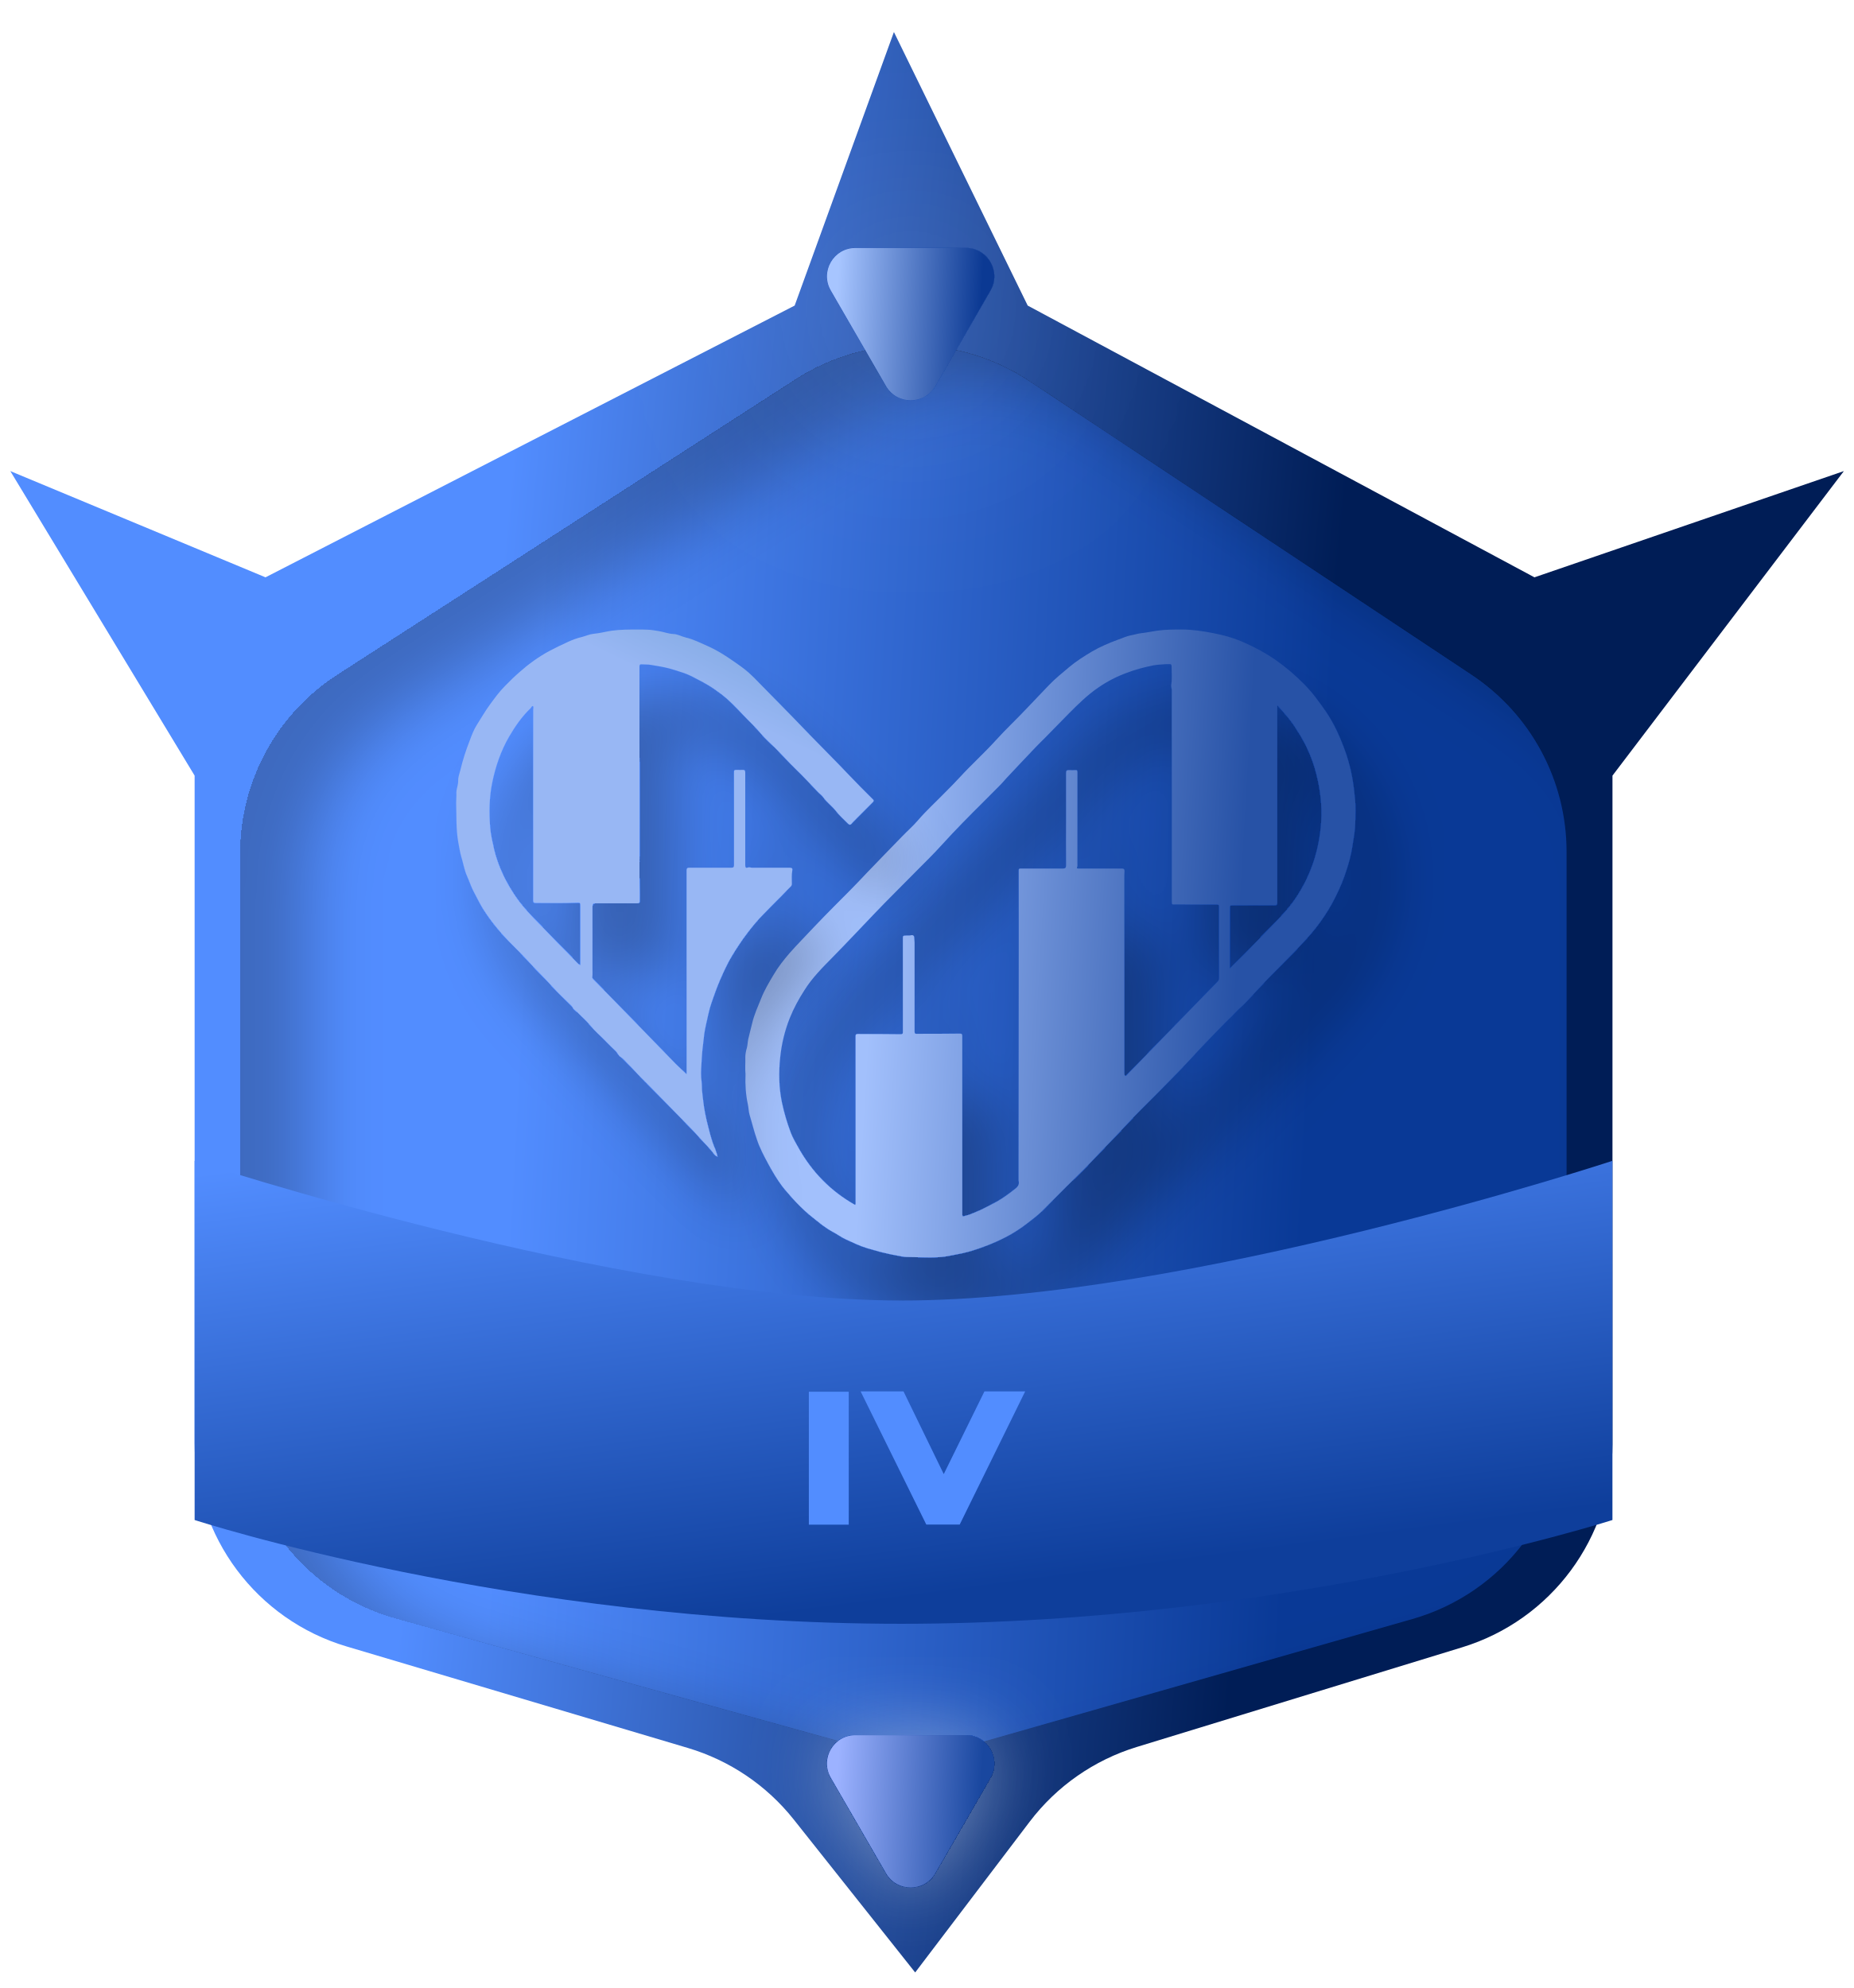
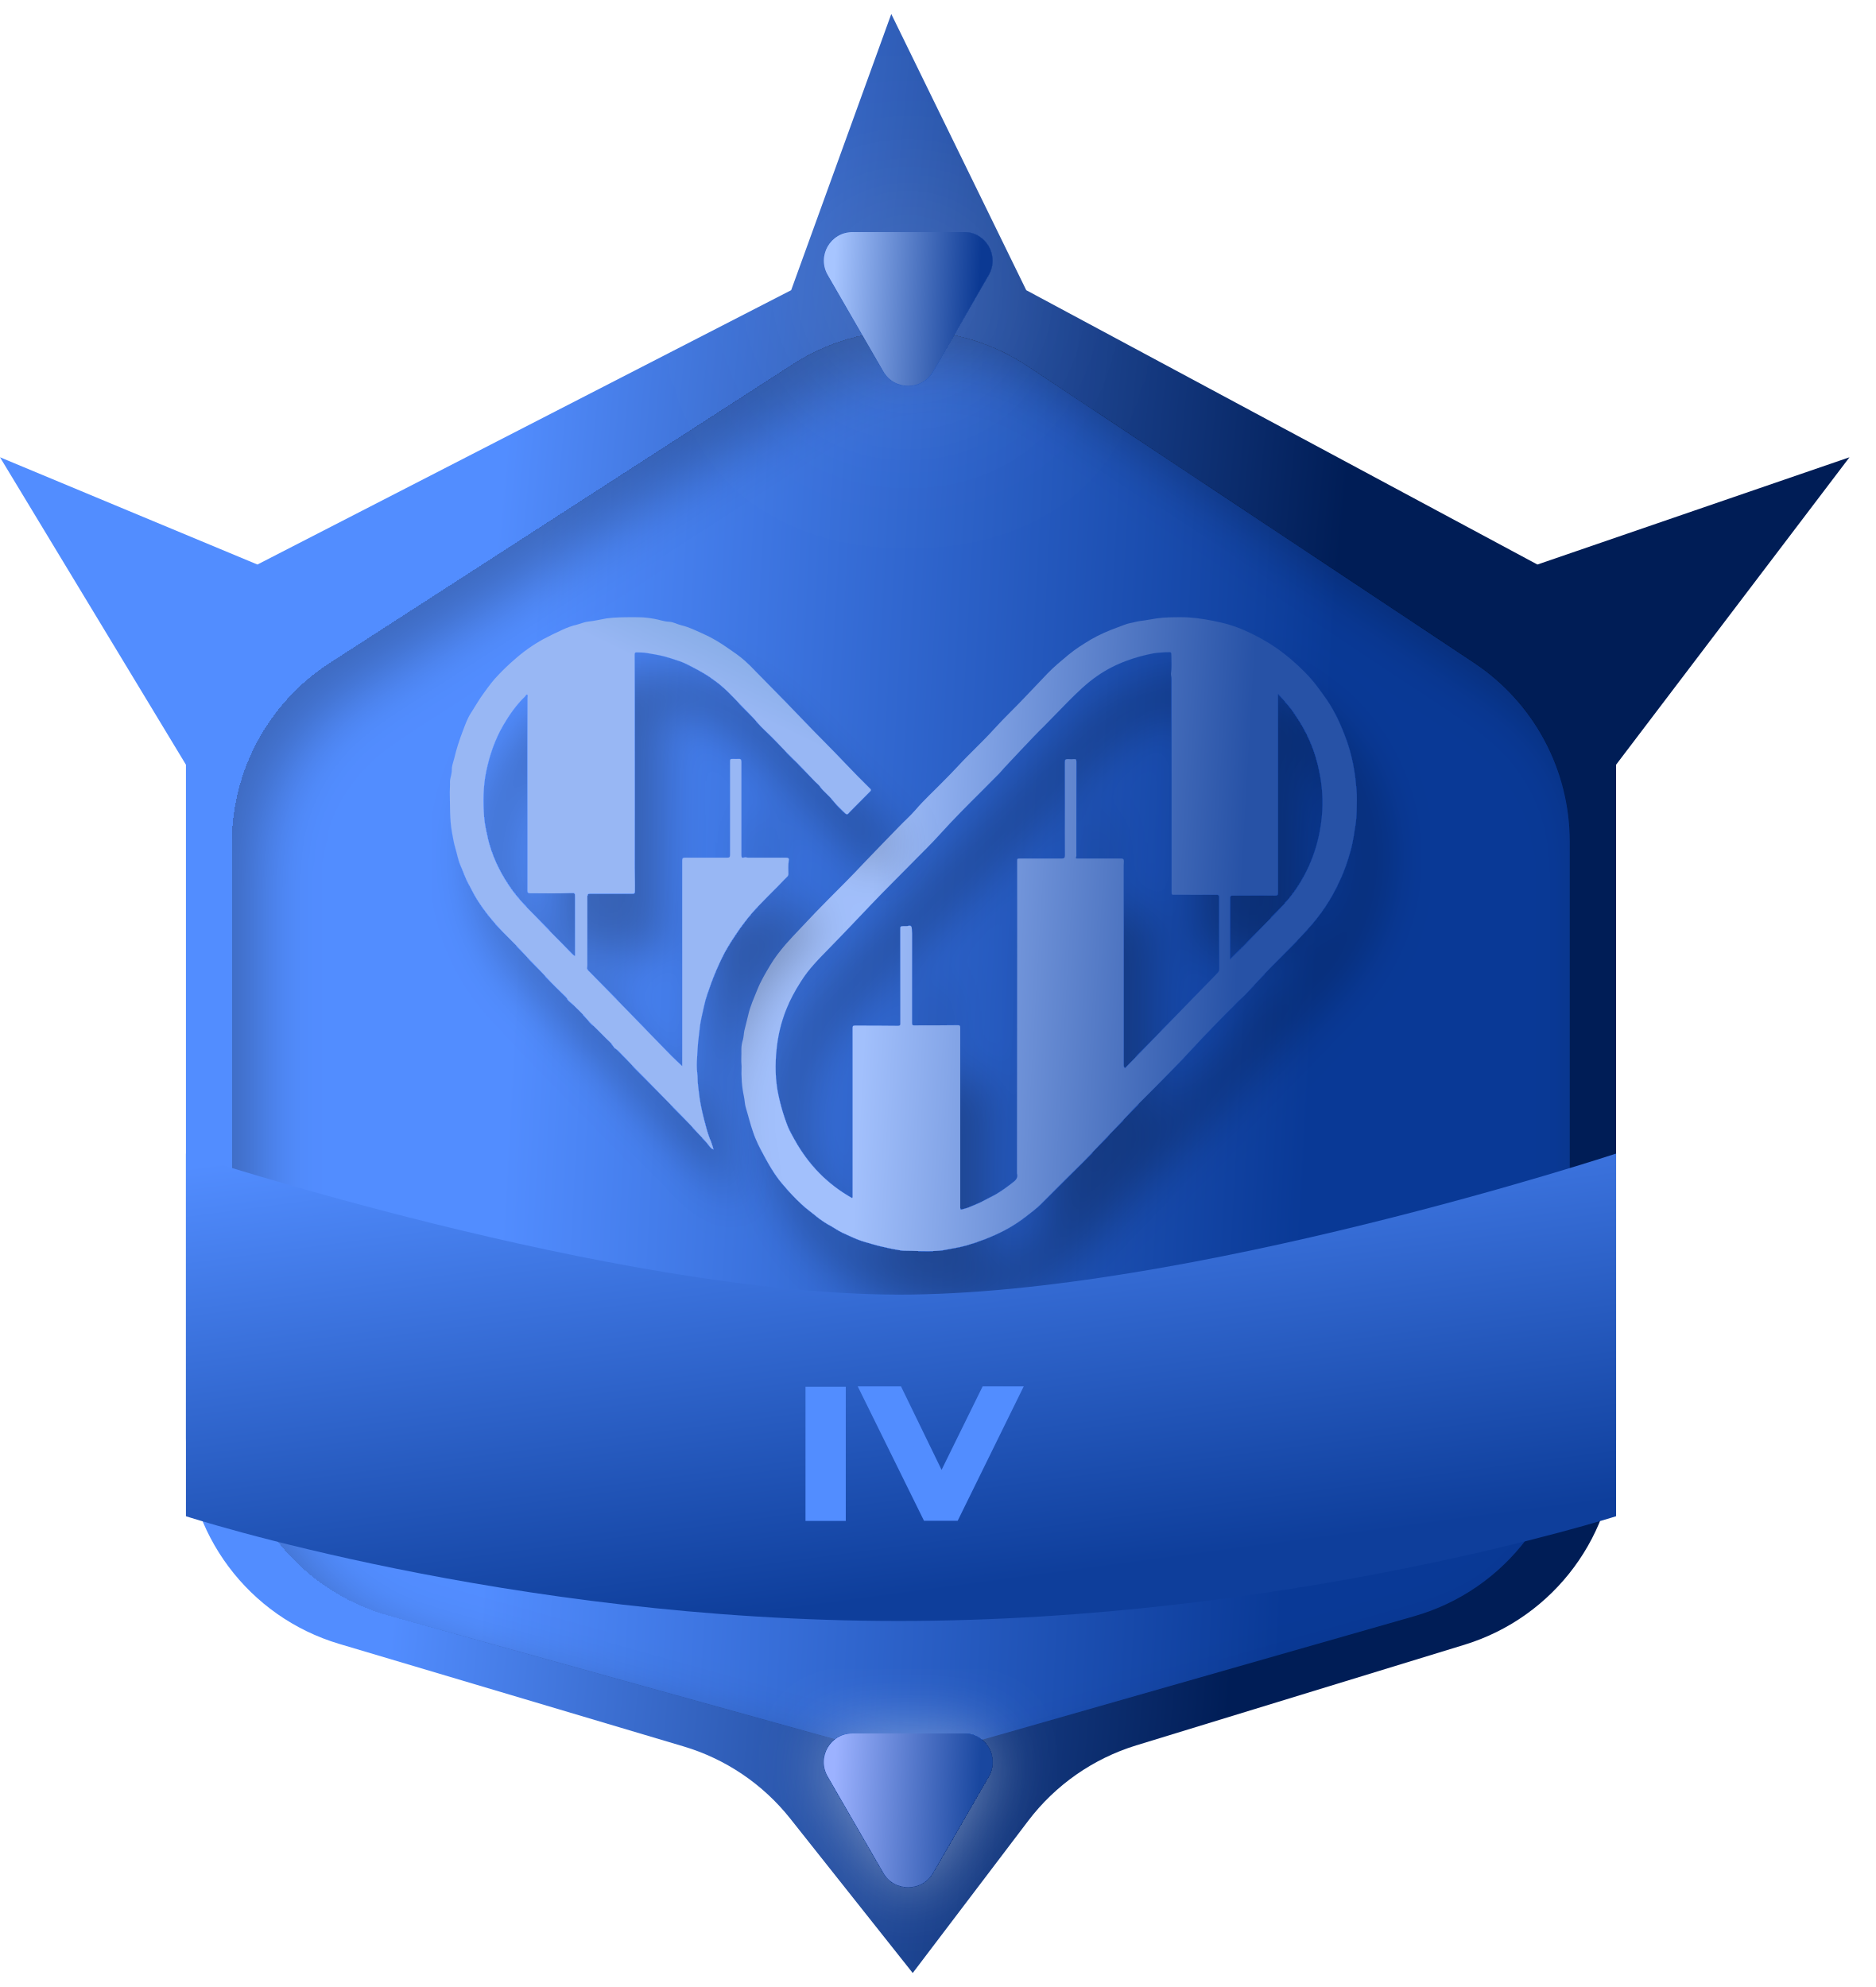
- <svg xmlns="http://www.w3.org/2000/svg" width="55" height="59" viewBox="0 0 55 59" fill="none">
-   <path d="M47.845 42.861V23.019L54.711 13.981L45.53 17.134L30.494 9.069L26.524 0.95L23.579 9.069L7.878 17.134L4.092 15.557L0.306 13.981L5.775 23.019V42.821C5.775 45.61 7.609 48.068 10.285 48.864L20.41 51.876C21.651 52.246 22.749 52.987 23.553 54.001L27.155 58.539L30.552 54.065C31.352 53.011 32.464 52.235 33.73 51.847L43.384 48.889C46.035 48.077 47.845 45.631 47.845 42.861Z" fill="url(#paint0_linear_637_2988)" />
-   <g filter="url(#filter0_i_637_2988)">
-     <path d="M23.62 11.263L10.025 20.031C8.224 21.193 7.137 23.188 7.137 25.329V41.951C7.137 44.783 9.027 47.267 11.757 48.026L25.378 51.808C26.499 52.119 27.684 52.115 28.802 51.795L41.908 48.05C44.616 47.276 46.483 44.802 46.483 41.988V25.276C46.483 23.164 45.425 21.192 43.664 20.023L30.534 11.309C28.443 9.921 25.729 9.903 23.62 11.263Z" fill="url(#paint1_linear_637_2988)" />
+ <svg xmlns="http://www.w3.org/2000/svg" width="67" height="71" viewBox="0 0 67 71" fill="none">
+   <path d="M57.738 51.443V27.325L66.077 16.339L54.927 20.172L36.665 10.369L31.843 0.5L28.266 10.369L9.197 20.172L4.599 18.256L0 16.339L6.643 27.325V51.395C6.643 54.785 8.871 57.773 12.12 58.74L24.417 62.402C25.925 62.85 27.258 63.752 28.235 64.985L32.609 70.5L36.735 65.062C37.707 63.781 39.057 62.838 40.594 62.366L52.32 58.771C55.54 57.783 57.738 54.81 57.738 51.443Z" fill="url(#paint0_linear_6_6)" />
+   <g filter="url(#filter0_i_6_6)">
+     <path d="M28.316 13.036L11.804 23.694C9.617 25.105 8.296 27.53 8.296 30.133V50.337C8.296 53.779 10.592 56.799 13.909 57.721L30.451 62.318C31.812 62.697 33.252 62.691 34.61 62.303L50.528 57.751C53.817 56.81 56.084 53.803 56.084 50.382V30.068C56.084 27.501 54.799 25.104 52.661 23.684L36.713 13.091C34.174 11.404 30.877 11.383 28.316 13.036Z" fill="url(#paint1_linear_6_6)" />
  </g>
-   <g filter="url(#filter1_d_637_2988)">
-     <path d="M22.121 31.878C22.103 31.721 22.121 31.553 22.115 31.379C22.115 31.291 22.132 31.193 22.161 31.1C22.184 31.012 22.184 30.92 22.202 30.838C22.236 30.681 22.282 30.53 22.317 30.373C22.375 30.118 22.485 29.88 22.583 29.636C22.681 29.386 22.82 29.153 22.959 28.921C23.092 28.694 23.253 28.491 23.427 28.288C23.669 28.014 23.93 27.753 24.178 27.486C24.351 27.3 24.53 27.125 24.704 26.945C25.039 26.608 25.38 26.271 25.703 25.923C26.05 25.557 26.403 25.202 26.755 24.836C26.911 24.673 27.085 24.522 27.235 24.348C27.483 24.058 27.767 23.802 28.032 23.529C28.183 23.378 28.333 23.227 28.477 23.07C28.824 22.692 29.205 22.349 29.552 21.966C29.841 21.646 30.159 21.35 30.454 21.036C30.679 20.798 30.904 20.565 31.124 20.333C31.315 20.136 31.523 19.967 31.731 19.793C31.939 19.618 32.164 19.479 32.395 19.339C32.644 19.194 32.915 19.078 33.187 18.979C33.308 18.939 33.424 18.88 33.545 18.857C33.649 18.84 33.748 18.805 33.852 18.793C34.013 18.776 34.169 18.741 34.331 18.718C34.574 18.683 34.822 18.683 35.065 18.683C35.377 18.683 35.683 18.729 35.984 18.787C36.319 18.851 36.643 18.944 36.949 19.084C37.249 19.217 37.544 19.38 37.822 19.566C38.139 19.787 38.434 20.037 38.706 20.316C38.948 20.56 39.145 20.838 39.341 21.117C39.59 21.483 39.769 21.89 39.919 22.309C40.046 22.669 40.127 23.035 40.173 23.413C40.197 23.628 40.225 23.843 40.22 24.063C40.214 24.29 40.22 24.517 40.185 24.743C40.145 25.005 40.11 25.272 40.041 25.527C39.954 25.841 39.85 26.149 39.711 26.44C39.474 26.963 39.162 27.427 38.775 27.852C38.509 28.148 38.226 28.433 37.949 28.712C37.666 28.991 37.394 29.281 37.128 29.572C37.013 29.699 36.897 29.827 36.764 29.938C36.689 30.007 36.62 30.089 36.55 30.158C36.498 30.211 36.446 30.257 36.394 30.309C36.105 30.612 35.81 30.902 35.527 31.21C35.371 31.379 35.215 31.547 35.059 31.71C34.793 31.983 34.528 32.256 34.256 32.529C33.984 32.802 33.707 33.069 33.447 33.354C33.089 33.743 32.713 34.121 32.349 34.51C32.118 34.754 31.869 34.987 31.633 35.225C31.396 35.463 31.159 35.702 30.922 35.94C30.789 36.073 30.633 36.184 30.488 36.3C30.286 36.457 30.072 36.596 29.847 36.713C29.494 36.893 29.125 37.038 28.743 37.148C28.512 37.212 28.269 37.247 28.032 37.294C27.969 37.305 27.899 37.305 27.836 37.311C27.524 37.334 27.212 37.305 26.9 37.305C26.807 37.305 26.715 37.276 26.622 37.264C26.513 37.247 26.403 37.218 26.293 37.195C26.102 37.154 25.917 37.096 25.732 37.044C25.513 36.98 25.305 36.875 25.097 36.782C24.958 36.718 24.837 36.625 24.704 36.556C24.594 36.498 24.496 36.428 24.398 36.358C24.265 36.254 24.132 36.149 24.005 36.044C23.826 35.893 23.658 35.725 23.502 35.55C23.404 35.434 23.3 35.324 23.207 35.202C23.045 34.987 22.912 34.754 22.785 34.522C22.664 34.295 22.543 34.069 22.462 33.825C22.375 33.581 22.317 33.331 22.242 33.087C22.213 32.988 22.213 32.878 22.19 32.773C22.127 32.477 22.109 32.186 22.121 31.878ZM25.374 35.76C25.392 35.731 25.386 35.707 25.386 35.684C25.386 35.417 25.386 35.15 25.386 34.888C25.386 33.511 25.386 32.14 25.386 30.763C25.386 30.716 25.392 30.687 25.449 30.687C25.871 30.687 26.293 30.687 26.715 30.693C26.773 30.693 26.796 30.681 26.79 30.617C26.79 30.077 26.79 29.531 26.79 28.991C26.79 28.613 26.79 28.241 26.79 27.863C26.79 27.77 26.79 27.77 26.888 27.765C26.94 27.765 26.998 27.77 27.05 27.753C27.079 27.747 27.119 27.765 27.125 27.811C27.125 27.869 27.137 27.921 27.137 27.974C27.137 28.851 27.137 29.728 27.137 30.612C27.137 30.67 27.154 30.687 27.212 30.681C27.634 30.681 28.055 30.681 28.477 30.675C28.535 30.675 28.552 30.687 28.552 30.745C28.552 32.32 28.552 33.895 28.552 35.463C28.552 35.655 28.552 35.853 28.552 36.044C28.552 36.091 28.564 36.108 28.616 36.091C28.685 36.068 28.755 36.056 28.818 36.027C28.94 35.975 29.067 35.928 29.188 35.864C29.327 35.789 29.471 35.725 29.61 35.643C29.777 35.545 29.928 35.434 30.084 35.312C30.176 35.242 30.263 35.173 30.223 35.033C30.223 35.028 30.223 35.022 30.223 35.01C30.223 32.692 30.228 30.368 30.228 28.049C30.228 27.323 30.228 26.597 30.228 25.87C30.228 25.777 30.228 25.777 30.321 25.777C30.725 25.777 31.136 25.777 31.54 25.777C31.609 25.777 31.633 25.754 31.633 25.684C31.627 25.208 31.633 24.726 31.633 24.249C31.633 23.814 31.633 23.378 31.633 22.942C31.633 22.872 31.656 22.855 31.719 22.855C31.783 22.86 31.846 22.86 31.904 22.855C31.956 22.849 31.968 22.872 31.968 22.919C31.968 23.825 31.968 24.732 31.968 25.644C31.968 25.673 31.973 25.702 31.962 25.725C31.939 25.777 31.968 25.777 32.002 25.777C32.106 25.777 32.216 25.777 32.32 25.777C32.644 25.777 32.967 25.777 33.285 25.777C33.343 25.777 33.366 25.795 33.366 25.853C33.36 25.928 33.36 26.01 33.36 26.085C33.36 28.003 33.36 29.914 33.36 31.832C33.36 31.855 33.36 31.872 33.366 31.896C33.383 31.942 33.395 31.948 33.43 31.913C33.499 31.838 33.568 31.768 33.638 31.698C34.008 31.315 34.383 30.931 34.753 30.548C35.209 30.077 35.666 29.606 36.128 29.136C36.163 29.101 36.175 29.06 36.175 29.014C36.175 28.317 36.175 27.613 36.175 26.916C36.175 26.858 36.157 26.841 36.099 26.841C35.695 26.846 35.29 26.841 34.886 26.841C34.776 26.841 34.77 26.864 34.77 26.73C34.77 24.65 34.77 22.564 34.77 20.484C34.77 20.432 34.747 20.385 34.753 20.333C34.782 20.165 34.765 19.99 34.765 19.822C34.765 19.706 34.759 19.706 34.649 19.711C34.632 19.711 34.608 19.711 34.591 19.711C34.47 19.723 34.349 19.723 34.227 19.746C33.961 19.799 33.696 19.868 33.435 19.967C33.135 20.077 32.852 20.223 32.592 20.403C32.268 20.623 31.985 20.902 31.708 21.181C31.471 21.42 31.245 21.658 31.008 21.896C30.91 21.995 30.812 22.088 30.72 22.186C30.43 22.489 30.142 22.797 29.853 23.105C29.783 23.18 29.714 23.267 29.639 23.337C29.483 23.488 29.338 23.645 29.182 23.796C28.761 24.214 28.339 24.639 27.94 25.08C27.703 25.342 27.454 25.586 27.206 25.835C26.79 26.26 26.362 26.678 25.952 27.108C25.536 27.544 25.126 27.98 24.704 28.41C24.403 28.717 24.097 29.02 23.866 29.391C23.698 29.653 23.548 29.926 23.433 30.216C23.282 30.594 23.19 30.983 23.149 31.384C23.103 31.832 23.109 32.279 23.201 32.721C23.265 33.023 23.352 33.319 23.461 33.61C23.519 33.767 23.606 33.912 23.687 34.057C24.097 34.789 24.652 35.353 25.374 35.76ZM37.902 20.931C37.897 20.966 37.897 20.984 37.897 21.001C37.897 21.931 37.897 22.855 37.897 23.784C37.897 24.778 37.897 25.772 37.897 26.771C37.897 26.835 37.885 26.864 37.81 26.864C37.394 26.858 36.984 26.864 36.568 26.864C36.504 26.864 36.487 26.887 36.487 26.945C36.487 27.515 36.487 28.09 36.487 28.659C36.487 28.688 36.487 28.717 36.487 28.747C36.637 28.601 36.781 28.462 36.926 28.317C37.163 28.073 37.4 27.828 37.637 27.584C37.925 27.288 38.22 26.998 38.451 26.649C38.908 25.963 39.151 25.202 39.203 24.383C39.231 23.912 39.179 23.447 39.064 22.988C38.943 22.506 38.746 22.059 38.469 21.646C38.313 21.385 38.116 21.17 37.902 20.931Z" fill="url(#paint2_linear_637_2988)" />
+   <g filter="url(#filter1_d_6_6)">
+     <path d="M26.494 38.094C26.473 37.903 26.494 37.698 26.487 37.486C26.487 37.38 26.508 37.26 26.544 37.147C26.572 37.041 26.572 36.928 26.593 36.829C26.635 36.639 26.691 36.455 26.733 36.264C26.803 35.954 26.936 35.664 27.056 35.367C27.175 35.064 27.344 34.781 27.512 34.499C27.674 34.223 27.87 33.976 28.081 33.729C28.375 33.397 28.691 33.079 28.993 32.754C29.203 32.528 29.421 32.316 29.632 32.097C30.039 31.688 30.453 31.278 30.846 30.855C31.267 30.41 31.695 29.979 32.123 29.534C32.313 29.336 32.523 29.152 32.706 28.941C33.008 28.587 33.351 28.277 33.674 27.945C33.857 27.761 34.039 27.577 34.215 27.387C34.636 26.928 35.099 26.511 35.52 26.045C35.871 25.656 36.257 25.296 36.615 24.915C36.889 24.625 37.162 24.343 37.429 24.06C37.661 23.82 37.913 23.615 38.166 23.403C38.419 23.192 38.692 23.022 38.973 22.852C39.275 22.676 39.605 22.535 39.935 22.415C40.082 22.365 40.222 22.295 40.37 22.266C40.496 22.245 40.615 22.203 40.742 22.189C40.938 22.167 41.128 22.125 41.324 22.097C41.619 22.054 41.921 22.054 42.216 22.054C42.595 22.054 42.967 22.111 43.332 22.182C43.739 22.259 44.132 22.372 44.504 22.542C44.869 22.704 45.227 22.902 45.563 23.128C45.95 23.396 46.307 23.7 46.637 24.039C46.932 24.336 47.171 24.675 47.409 25.014C47.711 25.459 47.929 25.953 48.111 26.462C48.266 26.899 48.364 27.344 48.42 27.803C48.448 28.065 48.483 28.326 48.476 28.594C48.469 28.87 48.476 29.145 48.434 29.421C48.385 29.739 48.343 30.064 48.258 30.374C48.153 30.756 48.027 31.13 47.858 31.483C47.571 32.119 47.192 32.684 46.721 33.199C46.399 33.559 46.055 33.906 45.718 34.245C45.374 34.584 45.044 34.937 44.721 35.29C44.581 35.445 44.441 35.6 44.279 35.735C44.188 35.819 44.104 35.918 44.019 36.003C43.956 36.067 43.893 36.123 43.83 36.187C43.479 36.554 43.121 36.907 42.777 37.282C42.588 37.486 42.398 37.691 42.209 37.889C41.886 38.221 41.563 38.553 41.233 38.885C40.903 39.217 40.566 39.541 40.251 39.888C39.815 40.361 39.359 40.82 38.917 41.293C38.636 41.59 38.334 41.872 38.047 42.162C37.759 42.451 37.471 42.741 37.183 43.03C37.022 43.193 36.833 43.327 36.657 43.468C36.411 43.659 36.152 43.828 35.878 43.97C35.45 44.189 35.001 44.365 34.538 44.499C34.257 44.577 33.962 44.62 33.674 44.676C33.597 44.69 33.513 44.69 33.436 44.697C33.057 44.725 32.678 44.69 32.299 44.69C32.186 44.69 32.074 44.655 31.962 44.641C31.828 44.62 31.695 44.584 31.562 44.556C31.33 44.507 31.105 44.436 30.881 44.372C30.614 44.295 30.361 44.167 30.109 44.054C29.94 43.977 29.793 43.864 29.632 43.779C29.498 43.708 29.379 43.624 29.26 43.539C29.098 43.412 28.937 43.285 28.782 43.158C28.565 42.974 28.361 42.769 28.172 42.557C28.052 42.416 27.926 42.282 27.814 42.133C27.617 41.872 27.456 41.59 27.302 41.307C27.154 41.032 27.007 40.756 26.909 40.46C26.803 40.163 26.733 39.859 26.642 39.563C26.607 39.443 26.607 39.308 26.579 39.181C26.501 38.821 26.48 38.468 26.494 38.094ZM30.446 42.812C30.467 42.776 30.46 42.748 30.46 42.72C30.46 42.395 30.46 42.07 30.46 41.752C30.46 40.078 30.46 38.411 30.46 36.738C30.46 36.681 30.467 36.646 30.537 36.646C31.049 36.646 31.562 36.646 32.074 36.653C32.144 36.653 32.172 36.639 32.165 36.561C32.165 35.904 32.165 35.24 32.165 34.584C32.165 34.124 32.165 33.672 32.165 33.213C32.165 33.1 32.165 33.1 32.285 33.093C32.348 33.093 32.418 33.1 32.481 33.079C32.516 33.072 32.565 33.093 32.572 33.15C32.572 33.22 32.586 33.284 32.586 33.348C32.586 34.414 32.586 35.48 32.586 36.554C32.586 36.625 32.607 36.646 32.678 36.639C33.19 36.639 33.702 36.639 34.215 36.632C34.285 36.632 34.306 36.646 34.306 36.716C34.306 38.63 34.306 40.544 34.306 42.451C34.306 42.684 34.306 42.925 34.306 43.158C34.306 43.214 34.32 43.235 34.383 43.214C34.467 43.186 34.551 43.172 34.629 43.136C34.776 43.073 34.931 43.016 35.078 42.939C35.246 42.847 35.422 42.769 35.59 42.67C35.794 42.55 35.976 42.416 36.166 42.268C36.278 42.183 36.383 42.098 36.334 41.929C36.334 41.922 36.334 41.914 36.334 41.9C36.334 39.082 36.341 36.257 36.341 33.439C36.341 32.557 36.341 31.674 36.341 30.791C36.341 30.678 36.341 30.678 36.453 30.678C36.945 30.678 37.443 30.678 37.934 30.678C38.019 30.678 38.047 30.65 38.047 30.565C38.04 29.986 38.047 29.4 38.047 28.82C38.047 28.291 38.047 27.761 38.047 27.231C38.047 27.147 38.075 27.125 38.152 27.125C38.229 27.133 38.306 27.133 38.377 27.125C38.44 27.118 38.454 27.147 38.454 27.203C38.454 28.305 38.454 29.407 38.454 30.515C38.454 30.551 38.461 30.586 38.447 30.614C38.419 30.678 38.454 30.678 38.496 30.678C38.622 30.678 38.756 30.678 38.882 30.678C39.275 30.678 39.668 30.678 40.054 30.678C40.124 30.678 40.152 30.699 40.152 30.77C40.145 30.861 40.145 30.96 40.145 31.052C40.145 33.383 40.145 35.706 40.145 38.037C40.145 38.065 40.145 38.087 40.152 38.115C40.173 38.171 40.187 38.178 40.23 38.136C40.314 38.044 40.398 37.959 40.482 37.875C40.931 37.409 41.388 36.942 41.837 36.476C42.391 35.904 42.946 35.332 43.507 34.76C43.549 34.718 43.563 34.668 43.563 34.612C43.563 33.764 43.563 32.91 43.563 32.062C43.563 31.991 43.542 31.97 43.472 31.97C42.981 31.977 42.489 31.97 41.998 31.97C41.865 31.97 41.858 31.999 41.858 31.836C41.858 29.308 41.858 26.772 41.858 24.244C41.858 24.18 41.83 24.124 41.837 24.06C41.872 23.855 41.851 23.643 41.851 23.439C41.851 23.297 41.844 23.297 41.71 23.305C41.689 23.305 41.661 23.305 41.64 23.305C41.493 23.319 41.345 23.319 41.198 23.347C40.875 23.41 40.552 23.495 40.236 23.615C39.871 23.75 39.528 23.926 39.212 24.145C38.819 24.413 38.475 24.752 38.138 25.091C37.85 25.381 37.577 25.671 37.289 25.96C37.169 26.08 37.05 26.193 36.938 26.313C36.587 26.68 36.236 27.055 35.885 27.429C35.801 27.521 35.717 27.627 35.625 27.712C35.436 27.895 35.26 28.086 35.071 28.27C34.559 28.778 34.046 29.294 33.562 29.83C33.274 30.148 32.972 30.445 32.671 30.748C32.165 31.264 31.646 31.773 31.148 32.295C30.642 32.825 30.144 33.355 29.632 33.877C29.267 34.252 28.895 34.619 28.614 35.071C28.41 35.389 28.228 35.721 28.088 36.074C27.905 36.533 27.793 37.006 27.744 37.493C27.688 38.037 27.695 38.581 27.807 39.118C27.884 39.485 27.989 39.845 28.123 40.198C28.193 40.389 28.298 40.566 28.396 40.742C28.895 41.632 29.568 42.317 30.446 42.812ZM45.662 24.788C45.655 24.83 45.655 24.851 45.655 24.872C45.655 26.002 45.655 27.125 45.655 28.255C45.655 29.463 45.655 30.671 45.655 31.886C45.655 31.963 45.641 31.999 45.549 31.999C45.044 31.991 44.546 31.999 44.041 31.999C43.963 31.999 43.942 32.027 43.942 32.097C43.942 32.79 43.942 33.489 43.942 34.181C43.942 34.216 43.942 34.252 43.942 34.287C44.125 34.11 44.3 33.941 44.476 33.764C44.763 33.468 45.051 33.171 45.339 32.874C45.69 32.514 46.048 32.161 46.328 31.737C46.883 30.904 47.178 29.979 47.241 28.983C47.276 28.411 47.213 27.846 47.072 27.288C46.925 26.702 46.686 26.158 46.349 25.656C46.16 25.339 45.921 25.077 45.662 24.788Z" fill="url(#paint2_linear_6_6)" />
  </g>
-   <g filter="url(#filter2_d_637_2988)">
-     <path d="M21.29 34.327C21.226 34.304 21.192 34.258 21.163 34.218C21.059 34.079 20.932 33.958 20.817 33.831C20.679 33.675 20.535 33.519 20.385 33.369C20.097 33.075 19.809 32.781 19.521 32.486C19.354 32.313 19.187 32.146 19.02 31.979C18.881 31.84 18.755 31.69 18.616 31.557C18.553 31.494 18.495 31.419 18.415 31.367C18.346 31.326 18.323 31.24 18.259 31.182C18.075 31.015 17.914 30.83 17.729 30.663C17.585 30.53 17.47 30.363 17.326 30.23C17.234 30.149 17.153 30.051 17.055 29.976C17.009 29.947 16.992 29.884 16.951 29.843C16.761 29.659 16.571 29.48 16.393 29.284C16.151 29.012 15.886 28.764 15.644 28.493C15.465 28.297 15.269 28.112 15.085 27.922C14.814 27.639 14.566 27.333 14.353 27.004C14.249 26.843 14.169 26.669 14.077 26.502C13.99 26.346 13.938 26.179 13.869 26.023C13.777 25.827 13.748 25.619 13.685 25.417C13.645 25.279 13.627 25.134 13.598 24.996C13.529 24.609 13.547 24.223 13.535 23.83C13.535 23.726 13.547 23.623 13.541 23.519C13.541 23.438 13.575 23.351 13.587 23.265C13.598 23.213 13.593 23.155 13.598 23.103C13.61 23.017 13.639 22.936 13.662 22.849C13.731 22.555 13.823 22.272 13.933 21.989C13.996 21.822 14.059 21.649 14.157 21.499C14.284 21.303 14.399 21.095 14.538 20.91C14.676 20.72 14.814 20.529 14.981 20.362C15.125 20.212 15.275 20.068 15.436 19.929C15.696 19.698 15.978 19.497 16.283 19.329C16.468 19.231 16.658 19.139 16.848 19.052C16.986 18.989 17.124 18.937 17.274 18.902C17.389 18.873 17.493 18.821 17.614 18.81C17.798 18.793 17.971 18.746 18.15 18.718C18.409 18.683 18.668 18.683 18.927 18.683C19.031 18.683 19.135 18.683 19.233 18.689C19.337 18.694 19.44 18.712 19.544 18.729C19.688 18.752 19.832 18.81 19.982 18.816C20.114 18.821 20.224 18.891 20.345 18.919C20.575 18.971 20.783 19.081 20.996 19.173C21.255 19.289 21.491 19.433 21.722 19.595C21.889 19.71 22.061 19.826 22.217 19.964C22.326 20.062 22.43 20.166 22.528 20.27C22.851 20.599 23.173 20.928 23.496 21.257C23.847 21.62 24.199 21.989 24.556 22.347C24.994 22.786 25.415 23.247 25.858 23.68C25.875 23.698 25.893 23.715 25.91 23.732C25.933 23.755 25.927 23.778 25.904 23.802C25.743 23.963 25.587 24.119 25.426 24.28C25.374 24.338 25.311 24.39 25.265 24.448C25.224 24.494 25.195 24.471 25.167 24.448C25.04 24.321 24.902 24.2 24.792 24.055C24.677 23.911 24.527 23.807 24.424 23.657C24.378 23.594 24.308 23.548 24.256 23.49C24.038 23.265 23.824 23.028 23.6 22.815C23.398 22.619 23.208 22.405 23.006 22.203C22.868 22.064 22.718 21.938 22.591 21.788C22.419 21.58 22.223 21.401 22.038 21.205C21.837 20.991 21.635 20.778 21.399 20.599C21.261 20.495 21.117 20.391 20.961 20.304C20.834 20.229 20.702 20.166 20.575 20.097C20.454 20.033 20.327 19.981 20.195 19.941C20.085 19.906 19.97 19.866 19.855 19.837C19.676 19.791 19.498 19.762 19.319 19.733C19.227 19.716 19.135 19.722 19.043 19.716C18.985 19.71 18.974 19.733 18.974 19.785C18.974 19.964 18.974 20.143 18.974 20.316C18.974 20.876 18.974 21.436 18.974 21.995C18.974 23.34 18.979 24.69 18.974 26.035C18.974 26.266 18.985 26.496 18.979 26.733C18.979 26.779 18.974 26.808 18.91 26.808C18.495 26.808 18.081 26.808 17.666 26.808C17.597 26.808 17.579 26.831 17.579 26.918C17.579 27.535 17.579 28.147 17.579 28.764C17.579 28.839 17.585 28.914 17.574 28.989C17.568 29.018 17.579 29.035 17.597 29.059C17.988 29.457 18.38 29.855 18.772 30.259C19.198 30.697 19.625 31.136 20.051 31.575C20.155 31.678 20.264 31.777 20.373 31.88C20.373 31.707 20.373 31.528 20.373 31.349C20.373 29.509 20.373 27.674 20.373 25.833C20.373 25.769 20.397 25.752 20.454 25.752C20.869 25.752 21.284 25.752 21.699 25.752C21.768 25.752 21.779 25.729 21.779 25.665C21.779 24.759 21.779 23.859 21.779 22.953C21.779 22.849 21.779 22.849 21.883 22.849C21.929 22.849 21.981 22.855 22.027 22.849C22.09 22.843 22.113 22.867 22.113 22.936C22.113 23.265 22.113 23.594 22.113 23.923C22.113 24.511 22.113 25.094 22.113 25.683C22.113 25.746 22.136 25.769 22.194 25.746C22.234 25.729 22.275 25.752 22.309 25.752C22.684 25.752 23.052 25.752 23.427 25.752C23.49 25.752 23.525 25.769 23.508 25.838C23.485 25.971 23.496 26.104 23.496 26.231C23.496 26.266 23.485 26.289 23.462 26.312C23.329 26.439 23.214 26.571 23.081 26.698C22.937 26.843 22.793 26.987 22.649 27.137C22.488 27.299 22.344 27.472 22.206 27.651C22.108 27.777 22.015 27.904 21.929 28.037C21.779 28.262 21.635 28.493 21.52 28.741C21.41 28.972 21.307 29.209 21.22 29.451C21.145 29.665 21.065 29.872 21.019 30.091C20.978 30.288 20.927 30.478 20.898 30.674C20.881 30.807 20.869 30.94 20.852 31.073C20.829 31.251 20.823 31.425 20.811 31.603C20.8 31.771 20.794 31.938 20.817 32.105C20.829 32.186 20.823 32.273 20.829 32.354C20.846 32.515 20.863 32.677 20.886 32.833C20.927 33.121 21.002 33.404 21.076 33.681C21.117 33.831 21.163 33.975 21.226 34.114C21.243 34.183 21.278 34.246 21.29 34.327ZM17.216 28.643C17.216 28.631 17.222 28.626 17.222 28.62C17.222 28.055 17.222 27.489 17.222 26.923C17.222 26.779 17.222 26.785 17.084 26.791C16.686 26.808 16.295 26.797 15.897 26.797C15.845 26.797 15.822 26.779 15.822 26.721C15.822 24.834 15.822 22.942 15.822 21.055C15.822 21.02 15.84 20.968 15.811 20.956C15.782 20.945 15.765 20.997 15.742 21.02C15.482 21.268 15.281 21.562 15.102 21.868C14.86 22.29 14.705 22.74 14.607 23.213C14.514 23.657 14.509 24.107 14.543 24.557C14.561 24.777 14.613 24.99 14.659 25.204C14.774 25.683 14.981 26.127 15.252 26.537C15.477 26.883 15.759 27.177 16.053 27.472C16.214 27.639 16.375 27.806 16.537 27.974C16.733 28.17 16.928 28.366 17.119 28.568C17.147 28.597 17.176 28.626 17.216 28.643Z" fill="url(#paint3_linear_637_2988)" />
+   <g filter="url(#filter2_d_6_6)">
+     <path d="M25.487 41.07C25.41 41.042 25.368 40.986 25.333 40.937C25.207 40.769 25.053 40.621 24.913 40.467C24.745 40.278 24.57 40.088 24.388 39.906C24.039 39.548 23.689 39.191 23.339 38.833C23.136 38.622 22.933 38.419 22.73 38.215C22.562 38.047 22.408 37.865 22.24 37.703C22.163 37.626 22.093 37.535 21.995 37.472C21.912 37.423 21.884 37.318 21.806 37.248C21.583 37.044 21.387 36.82 21.163 36.616C20.988 36.455 20.848 36.252 20.673 36.09C20.561 35.992 20.463 35.873 20.344 35.782C20.288 35.746 20.267 35.669 20.218 35.62C19.987 35.396 19.756 35.178 19.54 34.94C19.246 34.61 18.924 34.309 18.63 33.979C18.413 33.74 18.175 33.516 17.951 33.284C17.622 32.941 17.321 32.569 17.063 32.169C16.937 31.973 16.839 31.762 16.727 31.559C16.622 31.369 16.559 31.166 16.475 30.977C16.363 30.738 16.328 30.486 16.251 30.24C16.202 30.072 16.181 29.896 16.146 29.728C16.062 29.258 16.083 28.788 16.069 28.311C16.069 28.185 16.083 28.059 16.076 27.933C16.076 27.834 16.118 27.729 16.132 27.624C16.146 27.561 16.139 27.491 16.146 27.427C16.16 27.322 16.195 27.224 16.223 27.119C16.307 26.761 16.419 26.417 16.552 26.074C16.629 25.87 16.706 25.66 16.825 25.477C16.979 25.239 17.119 24.986 17.287 24.762C17.454 24.53 17.622 24.299 17.825 24.096C18 23.913 18.182 23.738 18.378 23.57C18.693 23.289 19.036 23.044 19.407 22.84C19.631 22.721 19.861 22.609 20.092 22.503C20.26 22.426 20.428 22.363 20.61 22.321C20.75 22.286 20.876 22.223 21.023 22.209C21.247 22.188 21.457 22.132 21.674 22.096C21.988 22.054 22.303 22.054 22.618 22.054C22.744 22.054 22.87 22.054 22.989 22.061C23.115 22.069 23.241 22.09 23.367 22.111C23.542 22.139 23.717 22.209 23.899 22.216C24.06 22.223 24.192 22.307 24.339 22.342C24.619 22.405 24.871 22.538 25.13 22.651C25.445 22.791 25.732 22.966 26.012 23.163C26.215 23.303 26.424 23.443 26.613 23.612C26.746 23.731 26.872 23.857 26.991 23.983C27.383 24.383 27.775 24.783 28.167 25.183C28.594 25.625 29.02 26.074 29.454 26.509C29.986 27.042 30.497 27.603 31.036 28.129C31.056 28.15 31.078 28.171 31.099 28.192C31.127 28.22 31.119 28.248 31.091 28.276C30.896 28.473 30.707 28.662 30.511 28.858C30.448 28.928 30.371 28.992 30.315 29.062C30.266 29.118 30.231 29.09 30.196 29.062C30.042 28.907 29.874 28.76 29.741 28.585C29.601 28.409 29.419 28.283 29.293 28.101C29.237 28.024 29.153 27.968 29.09 27.897C28.825 27.624 28.566 27.336 28.293 27.077C28.048 26.838 27.817 26.579 27.572 26.333C27.404 26.165 27.222 26.011 27.068 25.828C26.858 25.576 26.62 25.358 26.396 25.12C26.152 24.86 25.907 24.601 25.62 24.383C25.452 24.257 25.277 24.131 25.088 24.026C24.934 23.934 24.773 23.857 24.619 23.773C24.472 23.696 24.318 23.633 24.157 23.584C24.025 23.541 23.885 23.492 23.745 23.457C23.528 23.401 23.311 23.366 23.094 23.331C22.982 23.31 22.87 23.317 22.758 23.31C22.688 23.303 22.674 23.331 22.674 23.394C22.674 23.612 22.674 23.829 22.674 24.04C22.674 24.72 22.674 25.4 22.674 26.081C22.674 27.715 22.681 29.356 22.674 30.991C22.674 31.271 22.688 31.552 22.681 31.84C22.681 31.896 22.674 31.931 22.597 31.931C22.093 31.931 21.59 31.931 21.086 31.931C21.002 31.931 20.981 31.959 20.981 32.064C20.981 32.814 20.981 33.558 20.981 34.309C20.981 34.4 20.988 34.491 20.974 34.582C20.967 34.617 20.981 34.638 21.002 34.666C21.478 35.15 21.953 35.634 22.429 36.125C22.947 36.658 23.465 37.191 23.983 37.724C24.108 37.851 24.241 37.97 24.374 38.096C24.374 37.886 24.374 37.668 24.374 37.451C24.374 35.213 24.374 32.983 24.374 30.745C24.374 30.668 24.402 30.647 24.472 30.647C24.976 30.647 25.48 30.647 25.984 30.647C26.068 30.647 26.082 30.619 26.082 30.542C26.082 29.441 26.082 28.346 26.082 27.245C26.082 27.119 26.082 27.119 26.208 27.119C26.264 27.119 26.327 27.126 26.383 27.119C26.459 27.112 26.488 27.14 26.488 27.224C26.488 27.624 26.488 28.024 26.488 28.424C26.488 29.139 26.488 29.847 26.488 30.563C26.488 30.64 26.515 30.668 26.585 30.64C26.634 30.619 26.683 30.647 26.725 30.647C27.18 30.647 27.628 30.647 28.083 30.647C28.16 30.647 28.202 30.668 28.181 30.752C28.153 30.914 28.167 31.075 28.167 31.229C28.167 31.271 28.153 31.299 28.125 31.327C27.964 31.482 27.824 31.643 27.663 31.797C27.488 31.973 27.313 32.148 27.138 32.331C26.942 32.527 26.767 32.737 26.599 32.955C26.48 33.109 26.369 33.263 26.264 33.425C26.082 33.698 25.907 33.979 25.767 34.28C25.634 34.561 25.508 34.849 25.403 35.143C25.312 35.403 25.214 35.655 25.158 35.922C25.109 36.16 25.046 36.392 25.011 36.63C24.99 36.792 24.976 36.953 24.955 37.114C24.927 37.332 24.92 37.542 24.906 37.76C24.892 37.963 24.885 38.166 24.913 38.37C24.927 38.468 24.92 38.573 24.927 38.671C24.948 38.868 24.969 39.064 24.997 39.254C25.046 39.604 25.137 39.948 25.228 40.285C25.277 40.467 25.333 40.642 25.41 40.811C25.431 40.895 25.473 40.972 25.487 41.07ZM20.54 34.161C20.54 34.147 20.547 34.14 20.547 34.133C20.547 33.446 20.547 32.758 20.547 32.071C20.547 31.896 20.547 31.903 20.379 31.91C19.896 31.931 19.421 31.917 18.938 31.917C18.875 31.917 18.847 31.896 18.847 31.825C18.847 29.532 18.847 27.231 18.847 24.937C18.847 24.895 18.868 24.832 18.833 24.818C18.798 24.804 18.777 24.867 18.749 24.895C18.434 25.197 18.189 25.555 17.972 25.926C17.678 26.438 17.489 26.985 17.37 27.561C17.259 28.101 17.252 28.648 17.294 29.195C17.314 29.462 17.377 29.721 17.433 29.981C17.573 30.563 17.825 31.103 18.154 31.601C18.427 32.022 18.77 32.38 19.127 32.737C19.323 32.941 19.518 33.144 19.714 33.347C19.952 33.586 20.19 33.825 20.421 34.07C20.456 34.105 20.491 34.14 20.54 34.161Z" fill="url(#paint3_linear_6_6)" />
  </g>
-   <path d="M5.775 45.111C5.775 45.111 15.244 48.191 26.737 48.191C38.231 48.191 47.844 45.111 47.844 45.111V34.451C47.844 34.451 35.214 38.608 26.737 38.597C18.316 38.586 5.775 34.451 5.775 34.451V45.111Z" fill="url(#paint4_linear_637_2988)" />
-   <path d="M24 41.304H25.184V45.249H24V41.304Z" fill="#528DFF" />
-   <path d="M27.616 45.036L25.875 41.505H26.677L28.231 44.698H27.77L29.341 41.505H30.081L28.345 45.036H27.616Z" fill="#528DFF" />
-   <path fill-rule="evenodd" clip-rule="evenodd" d="M25.536 41.294H26.809L28.003 43.748L29.21 41.294H30.419L28.476 45.246H27.485L25.536 41.294ZM27.768 44.226L26.545 41.715H26.212L27.61 44.547L27.768 44.226ZM28.371 44.505L28.236 44.227L29.472 41.715H29.744L28.371 44.505Z" fill="#528DFF" />
-   <g filter="url(#filter3_d_637_2988)">
-     <path d="M27.749 11.459C27.425 12.019 26.616 12.019 26.292 11.459L24.652 8.621C24.328 8.061 24.733 7.36 25.381 7.36L28.66 7.36C29.308 7.36 29.712 8.061 29.389 8.621L27.749 11.459Z" fill="url(#paint5_linear_637_2988)" />
+   <path d="M6.643 54.178C6.643 54.178 18.144 57.921 32.103 57.921C46.062 57.921 57.738 54.178 57.738 54.178V41.22C57.738 41.22 42.398 46.273 32.103 46.26C21.875 46.246 6.643 41.22 6.643 41.22V54.178Z" fill="url(#paint4_linear_6_6)" />
+   <path d="M28.778 49.551H30.217V54.346H28.778V49.551Z" fill="#528DFF" />
+   <path d="M33.17 54.086L31.055 49.794H32.029L33.917 53.675H33.357L35.265 49.794H36.164L34.055 54.086H33.17Z" fill="#528DFF" />
+   <path fill-rule="evenodd" clip-rule="evenodd" d="M30.644 49.538H32.19L33.64 52.521L35.107 49.538H36.575L34.215 54.341H33.012L30.644 49.538ZM33.355 53.102L31.87 50.049H31.466L33.163 53.492L33.355 53.102ZM34.088 53.441L33.923 53.103L35.425 50.049H35.755L34.088 53.441Z" fill="#528DFF" />
+   <g filter="url(#filter3_d_6_6)">
+     <path d="M33.331 13.274C32.937 13.955 31.954 13.955 31.561 13.274L29.57 9.825C29.176 9.144 29.668 8.292 30.454 8.292L34.437 8.292C35.224 8.292 35.715 9.144 35.322 9.825L33.331 13.274Z" fill="url(#paint5_linear_6_6)" />
  </g>
-   <g filter="url(#filter4_d_637_2988)">
-     <path d="M27.749 55.596C27.425 56.157 26.616 56.157 26.292 55.596L24.652 52.759C24.328 52.198 24.733 51.498 25.381 51.498L28.66 51.498C29.308 51.498 29.712 52.198 29.389 52.759L27.749 55.596Z" fill="url(#paint6_linear_637_2988)" />
+   <g filter="url(#filter4_d_6_6)">
+     <path d="M33.331 66.923C32.937 67.605 31.954 67.605 31.561 66.923L29.57 63.474C29.176 62.793 29.668 61.941 30.454 61.941L34.437 61.941C35.224 61.941 35.715 62.793 35.322 63.474L33.331 66.923Z" fill="url(#paint6_linear_6_6)" />
  </g>
  <defs>
-     <filter id="filter0_i_637_2988" x="7.137" y="10.255" width="41.347" height="42.783" filterUnits="userSpaceOnUse" color-interpolation-filters="sRGB">
+     <filter id="filter0_i_6_6" x="8.296" y="11.811" width="48.788" height="51.788" filterUnits="userSpaceOnUse" color-interpolation-filters="sRGB">
      <feFlood flood-opacity="0" result="BackgroundImageFix" />
      <feBlend mode="normal" in="SourceGraphic" in2="BackgroundImageFix" result="shape" />
      <feColorMatrix in="SourceAlpha" type="matrix" values="0 0 0 0 0 0 0 0 0 0 0 0 0 0 0 0 0 0 127 0" result="hardAlpha" />
-       <feOffset dx="2" dy="1" />
+       <feOffset dx="1" dy="1" />
      <feGaussianBlur stdDeviation="1" />
      <feComposite in2="hardAlpha" operator="arithmetic" k2="-1" k3="1" />
      <feColorMatrix type="matrix" values="0 0 0 0 0 0 0 0 0 0 0 0 0 0 0 0 0 0 0.25 0" />
-       <feBlend mode="normal" in2="shape" result="effect1_innerShadow_637_2988" />
+       <feBlend mode="normal" in2="shape" result="effect1_innerShadow_6_6" />
    </filter>
-     <filter id="filter1_d_637_2988" x="21.513" y="18.683" width="21.307" height="22.237" filterUnits="userSpaceOnUse" color-interpolation-filters="sRGB">
+     <filter id="filter1_d_6_6" x="25.885" y="22.054" width="25.192" height="26.254" filterUnits="userSpaceOnUse" color-interpolation-filters="sRGB">
      <feFlood flood-opacity="0" result="BackgroundImageFix" />
      <feColorMatrix in="SourceAlpha" type="matrix" values="0 0 0 0 0 0 0 0 0 0 0 0 0 0 0 0 0 0 127 0" result="hardAlpha" />
      <feOffset dx="1" dy="2" />
      <feGaussianBlur stdDeviation="0.8" />
      <feComposite in2="hardAlpha" operator="out" />
      <feColorMatrix type="matrix" values="0 0 0 0 0 0 0 0 0 0 0 0 0 0 0 0 0 0 0.25 0" />
-       <feBlend mode="normal" in2="BackgroundImageFix" result="effect1_dropShadow_637_2988" />
-       <feBlend mode="normal" in="SourceGraphic" in2="effect1_dropShadow_637_2988" result="shape" />
+       <feBlend mode="normal" in2="BackgroundImageFix" result="effect1_dropShadow_6_6" />
+       <feBlend mode="normal" in="SourceGraphic" in2="effect1_dropShadow_6_6" result="shape" />
    </filter>
-     <filter id="filter2_d_637_2988" x="12.935" y="18.683" width="15.59" height="19.244" filterUnits="userSpaceOnUse" color-interpolation-filters="sRGB">
+     <filter id="filter2_d_6_6" x="15.469" y="22.054" width="18.247" height="22.616" filterUnits="userSpaceOnUse" color-interpolation-filters="sRGB">
      <feFlood flood-opacity="0" result="BackgroundImageFix" />
      <feColorMatrix in="SourceAlpha" type="matrix" values="0 0 0 0 0 0 0 0 0 0 0 0 0 0 0 0 0 0 127 0" result="hardAlpha" />
      <feOffset dx="1" dy="2" />
      <feGaussianBlur stdDeviation="0.8" />
      <feComposite in2="hardAlpha" operator="out" />
      <feColorMatrix type="matrix" values="0 0 0 0 0 0 0 0 0 0 0 0 0 0 0 0 0 0 0.25 0" />
-       <feBlend mode="normal" in2="BackgroundImageFix" result="effect1_dropShadow_637_2988" />
-       <feBlend mode="normal" in="SourceGraphic" in2="effect1_dropShadow_637_2988" result="shape" />
+       <feBlend mode="normal" in2="BackgroundImageFix" result="effect1_dropShadow_6_6" />
+       <feBlend mode="normal" in="SourceGraphic" in2="effect1_dropShadow_6_6" result="shape" />
    </filter>
-     <filter id="filter3_d_637_2988" x="18.238" y="1.06" width="17.564" height="17.119" filterUnits="userSpaceOnUse" color-interpolation-filters="sRGB">
+     <filter id="filter3_d_6_6" x="23.131" y="1.992" width="18.629" height="18.093" filterUnits="userSpaceOnUse" color-interpolation-filters="sRGB">
      <feFlood flood-opacity="0" result="BackgroundImageFix" />
      <feColorMatrix in="SourceAlpha" type="matrix" values="0 0 0 0 0 0 0 0 0 0 0 0 0 0 0 0 0 0 127 0" result="hardAlpha" />
      <feOffset />
      <feGaussianBlur stdDeviation="3.15" />
      <feComposite in2="hardAlpha" operator="out" />
      <feColorMatrix type="matrix" values="0 0 0 0 1 0 0 0 0 1 0 0 0 0 1 0 0 0 0.25 0" />
-       <feBlend mode="normal" in2="BackgroundImageFix" result="effect1_dropShadow_637_2988" />
-       <feBlend mode="normal" in="SourceGraphic" in2="effect1_dropShadow_637_2988" result="shape" />
+       <feBlend mode="normal" in2="BackgroundImageFix" result="effect1_dropShadow_6_6" />
+       <feBlend mode="normal" in="SourceGraphic" in2="effect1_dropShadow_6_6" result="shape" />
    </filter>
-     <filter id="filter4_d_637_2988" x="22.238" y="49.198" width="9.564" height="9.119" filterUnits="userSpaceOnUse" color-interpolation-filters="sRGB">
+     <filter id="filter4_d_6_6" x="27.131" y="59.642" width="10.629" height="10.093" filterUnits="userSpaceOnUse" color-interpolation-filters="sRGB">
      <feFlood flood-opacity="0" result="BackgroundImageFix" />
      <feColorMatrix in="SourceAlpha" type="matrix" values="0 0 0 0 0 0 0 0 0 0 0 0 0 0 0 0 0 0 127 0" result="hardAlpha" />
      <feOffset />
      <feGaussianBlur stdDeviation="1.15" />
      <feComposite in2="hardAlpha" operator="out" />
      <feColorMatrix type="matrix" values="0 0 0 0 1 0 0 0 0 1 0 0 0 0 1 0 0 0 0.4 0" />
-       <feBlend mode="normal" in2="BackgroundImageFix" result="effect1_dropShadow_637_2988" />
-       <feBlend mode="normal" in="SourceGraphic" in2="effect1_dropShadow_637_2988" result="shape" />
+       <feBlend mode="normal" in2="BackgroundImageFix" result="effect1_dropShadow_6_6" />
+       <feBlend mode="normal" in="SourceGraphic" in2="effect1_dropShadow_6_6" result="shape" />
    </filter>
-     <linearGradient id="paint0_linear_637_2988" x1="15.798" y1="7.255" x2="40.438" y2="9.643" gradientUnits="userSpaceOnUse">
+     <linearGradient id="paint0_linear_6_6" x1="18.815" y1="8.164" x2="48.742" y2="11.062" gradientUnits="userSpaceOnUse">
      <stop stop-color="#528DFF" />
      <stop offset="1" stop-color="#001D56" />
    </linearGradient>
-     <linearGradient id="paint1_linear_637_2988" x1="16.511" y1="9.024" x2="40.08" y2="10.302" gradientUnits="userSpaceOnUse">
+     <linearGradient id="paint1_linear_6_6" x1="19.681" y1="10.314" x2="48.307" y2="11.864" gradientUnits="userSpaceOnUse">
      <stop stop-color="#528DFF" />
      <stop offset="1" stop-color="#093996" />
    </linearGradient>
-     <linearGradient id="paint2_linear_637_2988" x1="26.427" y1="18.683" x2="37.269" y2="19.311" gradientUnits="userSpaceOnUse">
+     <linearGradient id="paint2_linear_6_6" x1="31.724" y1="22.054" x2="44.892" y2="22.816" gradientUnits="userSpaceOnUse">
      <stop stop-color="#A2C0FC" />
      <stop offset="1" stop-color="#2752A6" />
    </linearGradient>
-     <linearGradient id="paint3_linear_637_2988" x1="16.487" y1="18.683" x2="22.224" y2="6.772" gradientUnits="userSpaceOnUse">
+     <linearGradient id="paint3_linear_6_6" x1="19.654" y1="22.054" x2="26.631" y2="7.581" gradientUnits="userSpaceOnUse">
      <stop stop-color="#98B7F4" />
      <stop offset="1" stop-color="#1C6A8B" />
      <stop offset="1" stop-color="#1A6889" />
      <stop offset="1" stop-color="#216F91" />
      <stop offset="1" stop-color="#0A8593" />
    </linearGradient>
-     <linearGradient id="paint4_linear_637_2988" x1="32.279" y1="53.285" x2="29.383" y2="31.586" gradientUnits="userSpaceOnUse">
+     <linearGradient id="paint4_linear_6_6" x1="38.833" y1="64.113" x2="35.31" y2="37.739" gradientUnits="userSpaceOnUse">
      <stop offset="0.297" stop-color="#0E3E9B" />
      <stop offset="0.995" stop-color="#528DFF" />
    </linearGradient>
-     <linearGradient id="paint5_linear_637_2988" x1="28.892" y1="12.72" x2="24.611" y2="12.464" gradientUnits="userSpaceOnUse">
+     <linearGradient id="paint5_linear_6_6" x1="34.719" y1="14.807" x2="29.52" y2="14.497" gradientUnits="userSpaceOnUse">
      <stop offset="0" stop-color="#0B3993" />
      <stop offset="1" stop-color="#A7C5FF" />
    </linearGradient>
-     <linearGradient id="paint6_linear_637_2988" x1="28.892" y1="56.857" x2="24.611" y2="56.602" gradientUnits="userSpaceOnUse">
+     <linearGradient id="paint6_linear_6_6" x1="34.719" y1="68.456" x2="29.52" y2="68.146" gradientUnits="userSpaceOnUse">
      <stop stop-color="#19479F" />
      <stop offset="1" stop-color="#9CB2FF" />
    </linearGradient>
  </defs>
</svg>
